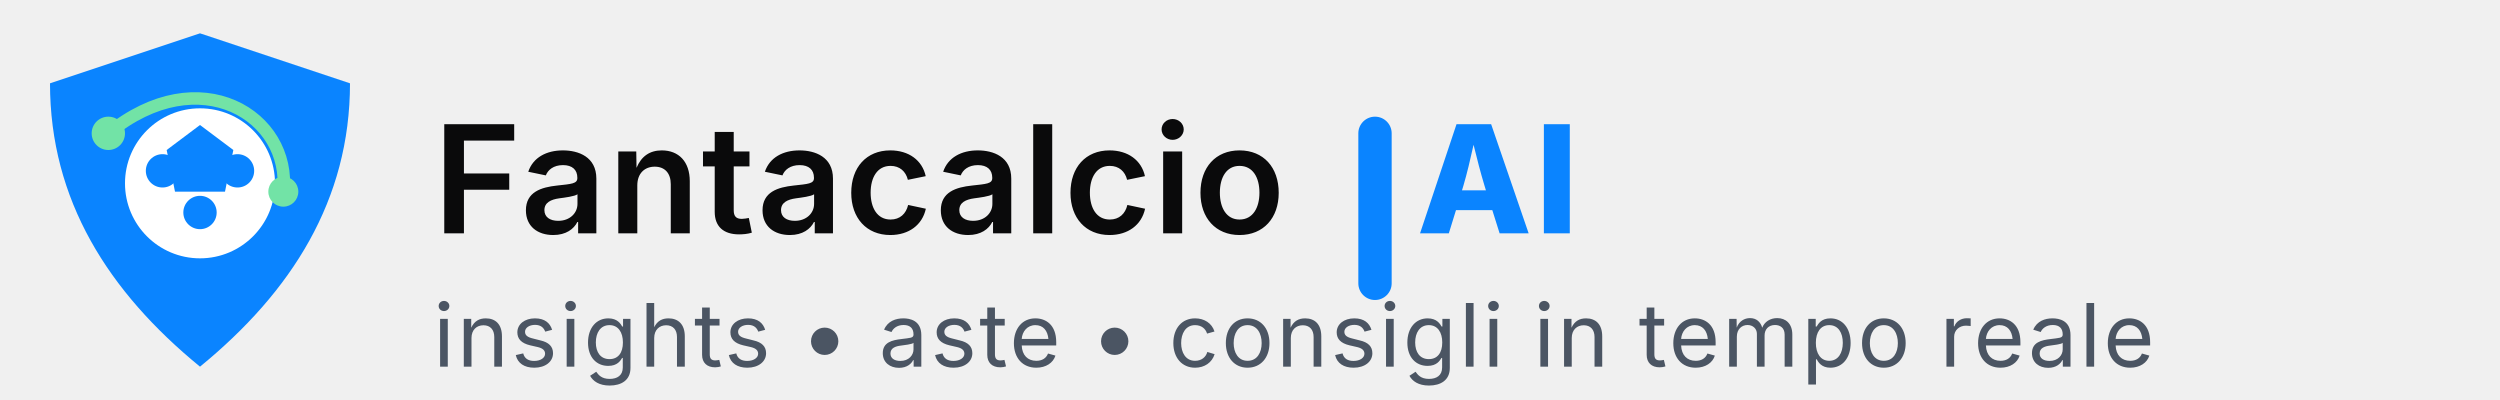
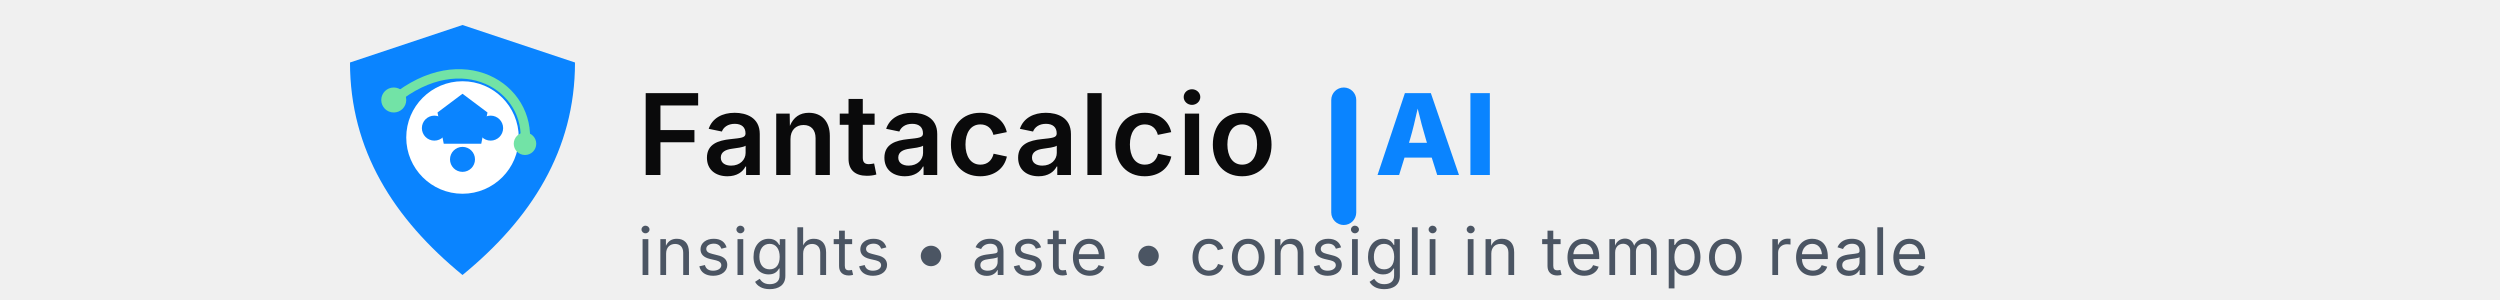
- <svg xmlns="http://www.w3.org/2000/svg" width="300" height="48" viewBox="0 0 300 48" role="img" aria-labelledby="title desc">
+ <svg xmlns="http://www.w3.org/2000/svg" width="400" height="48" viewBox="0 0 300 48" role="img" aria-labelledby="title desc">
  <g transform="translate(4,4)">
    <path d="M20 0 L38 6 C38 20 31 31 20 40 C9 31 2 20 2 6 L20 0Z" fill="#0A84FF" />
    <circle cx="20" cy="18" r="9" fill="#FFFFFF" />
    <polygon points="20,11 24,14 23,19 17,19 16,14" fill="#0A84FF" />
    <circle cx="15.5" cy="16.5" r="2" fill="#0A84FF" />
    <circle cx="24.5" cy="16.5" r="2" fill="#0A84FF" />
    <circle cx="20" cy="21.5" r="2" fill="#0A84FF" />
    <path d="M9,12 C20,3 31,10 30,19" stroke="#72E3A6" stroke-width="1.5" fill="none" />
    <circle cx="9" cy="12" r="2" fill="#72E3A6" />
    <circle cx="30" cy="19" r="1.8" fill="#72E3A6" />
  </g>
  <g transform="translate(52,12)">
    <text x="0" y="16" font-family="Inter, system-ui, -apple-system, Segoe UI, Roboto, Helvetica, Arial, sans-serif" font-size="18" font-weight="600" fill="#0A0A0B" letter-spacing="0.2">
      Fantacalcio
    </text>
    <rect x="111" y="2" width="4" height="22" rx="2" fill="#0A84FF" />
    <text x="118" y="16" font-family="Inter, system-ui, -apple-system, Segoe UI, Roboto, Helvetica, Arial, sans-serif" font-size="18" font-weight="800" fill="#0A84FF" letter-spacing="0.4">
      AI
    </text>
    <text x="0" y="32" font-family="Inter, system-ui, -apple-system, Segoe UI, Roboto, Helvetica, Arial, sans-serif" font-size="10.5" font-weight="400" fill="#4B5563" letter-spacing="0.3">
      insights • aste • consigli in tempo reale
    </text>
  </g>
</svg>
